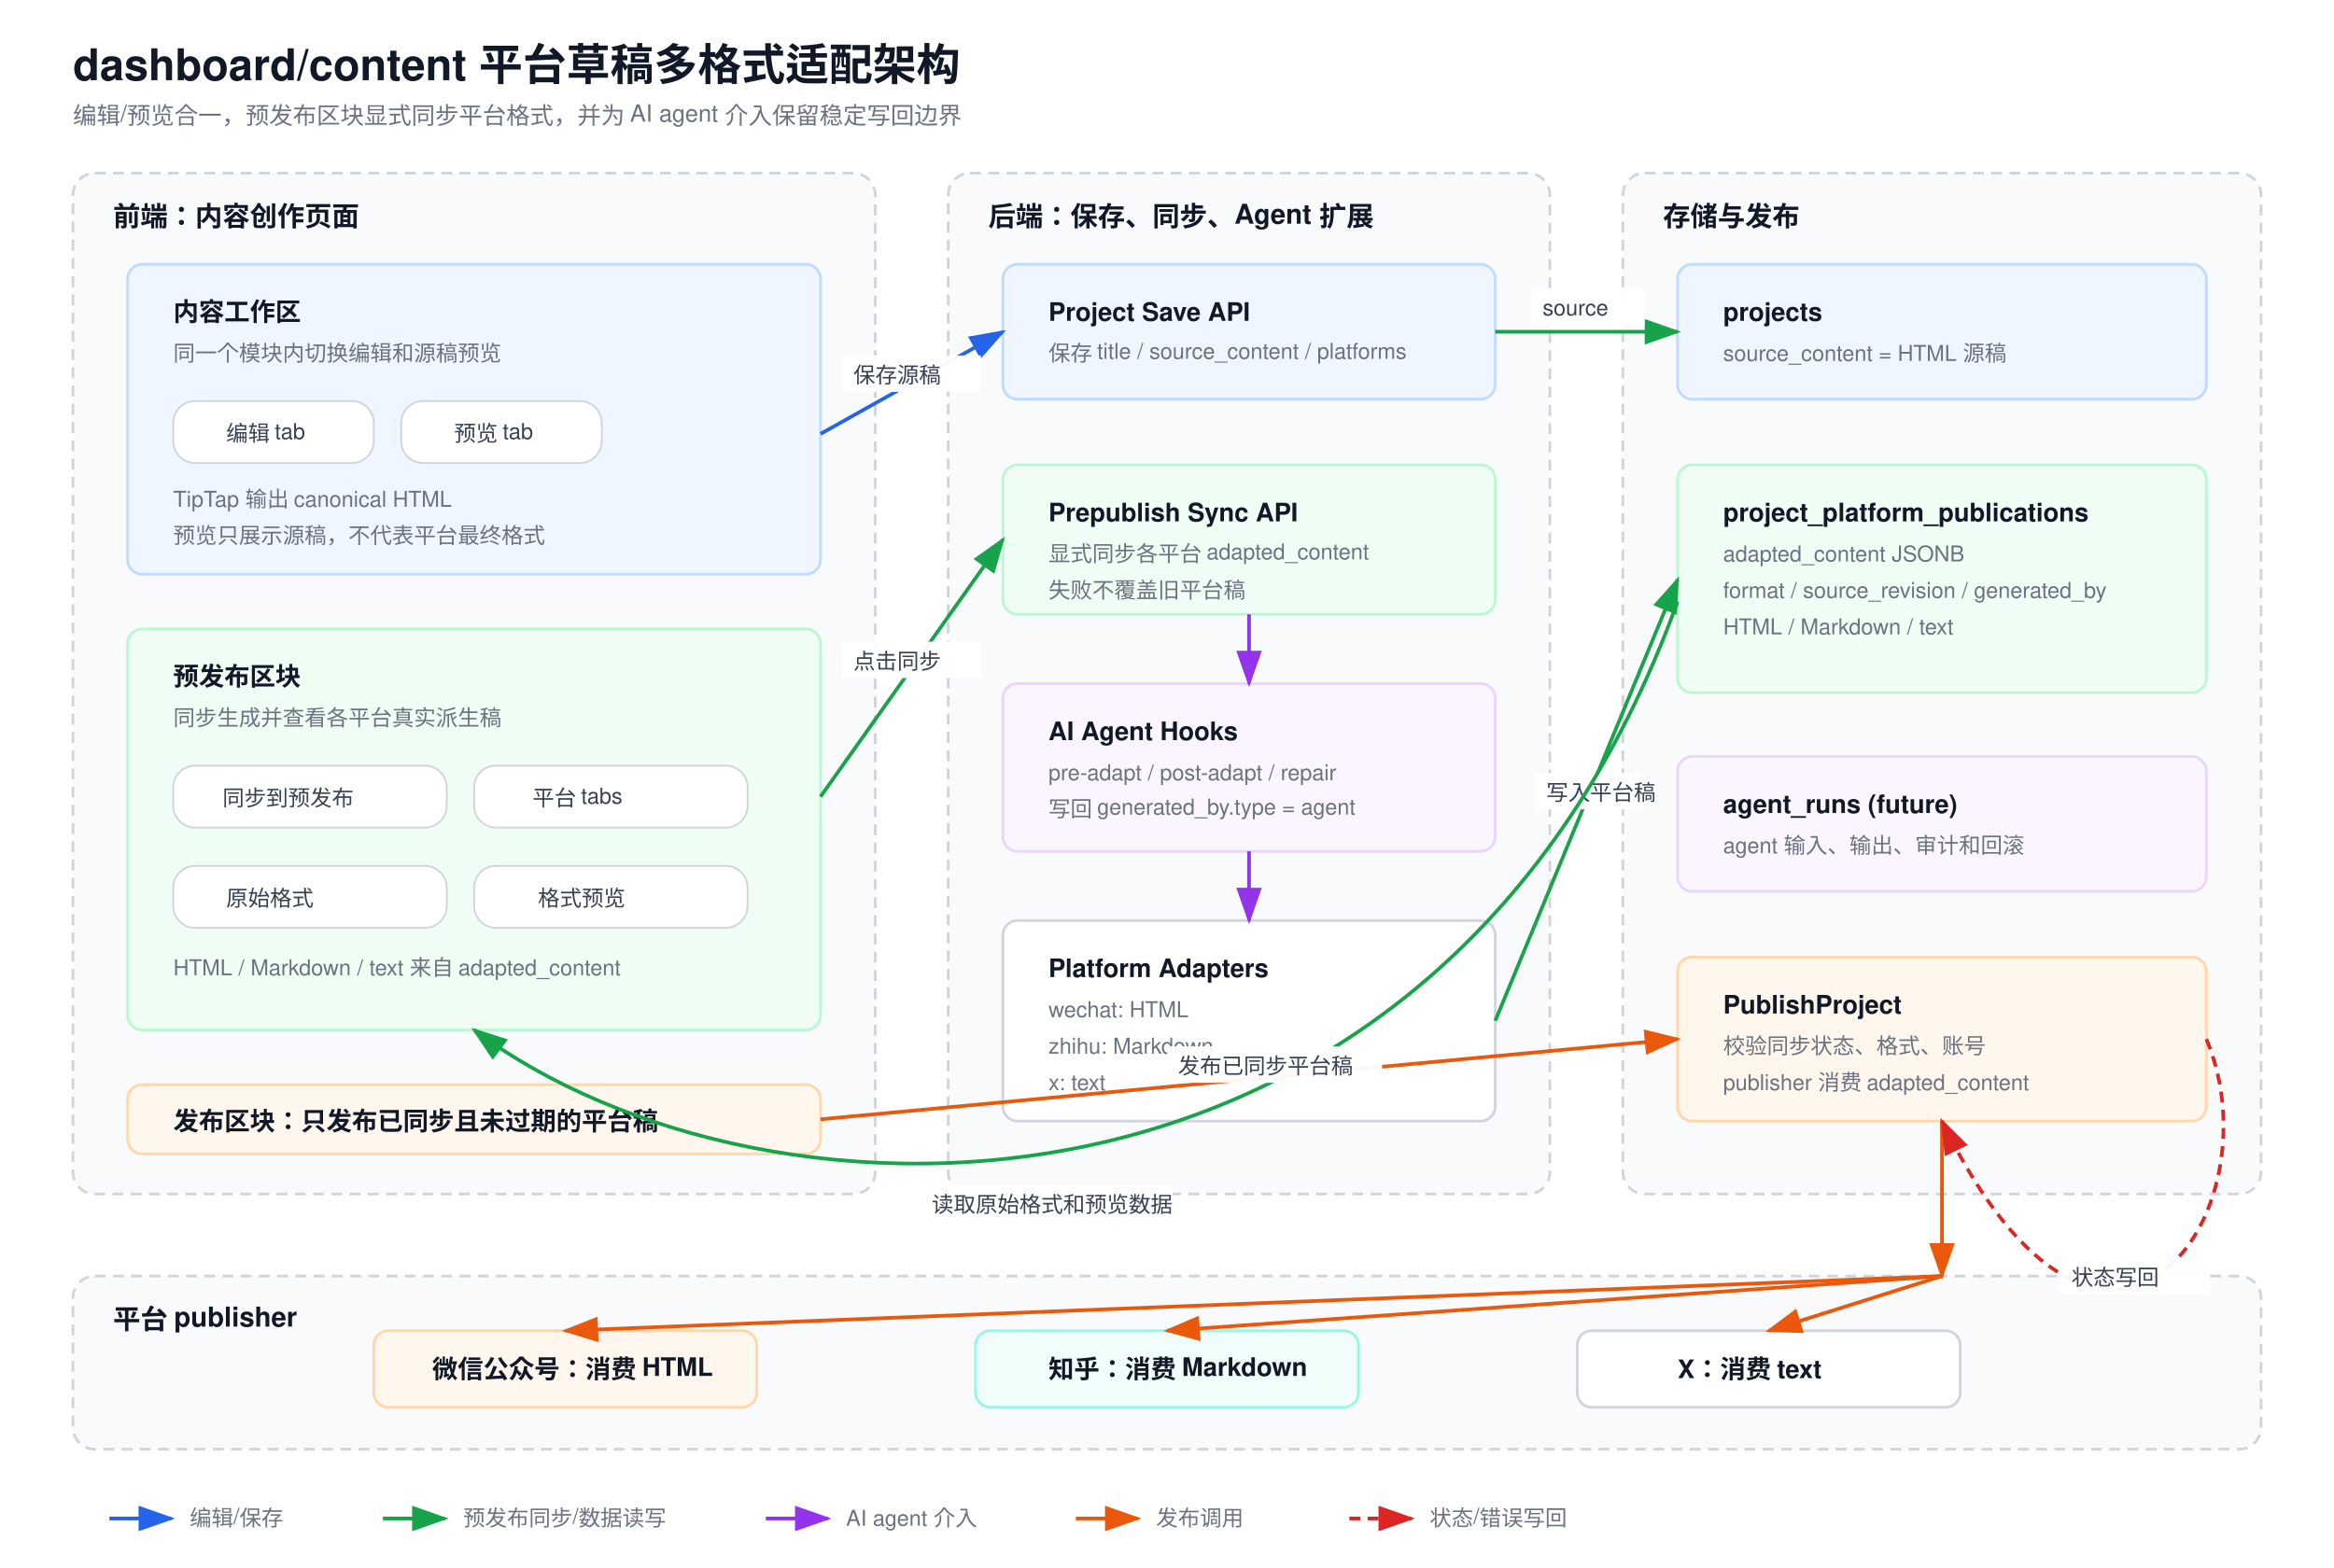
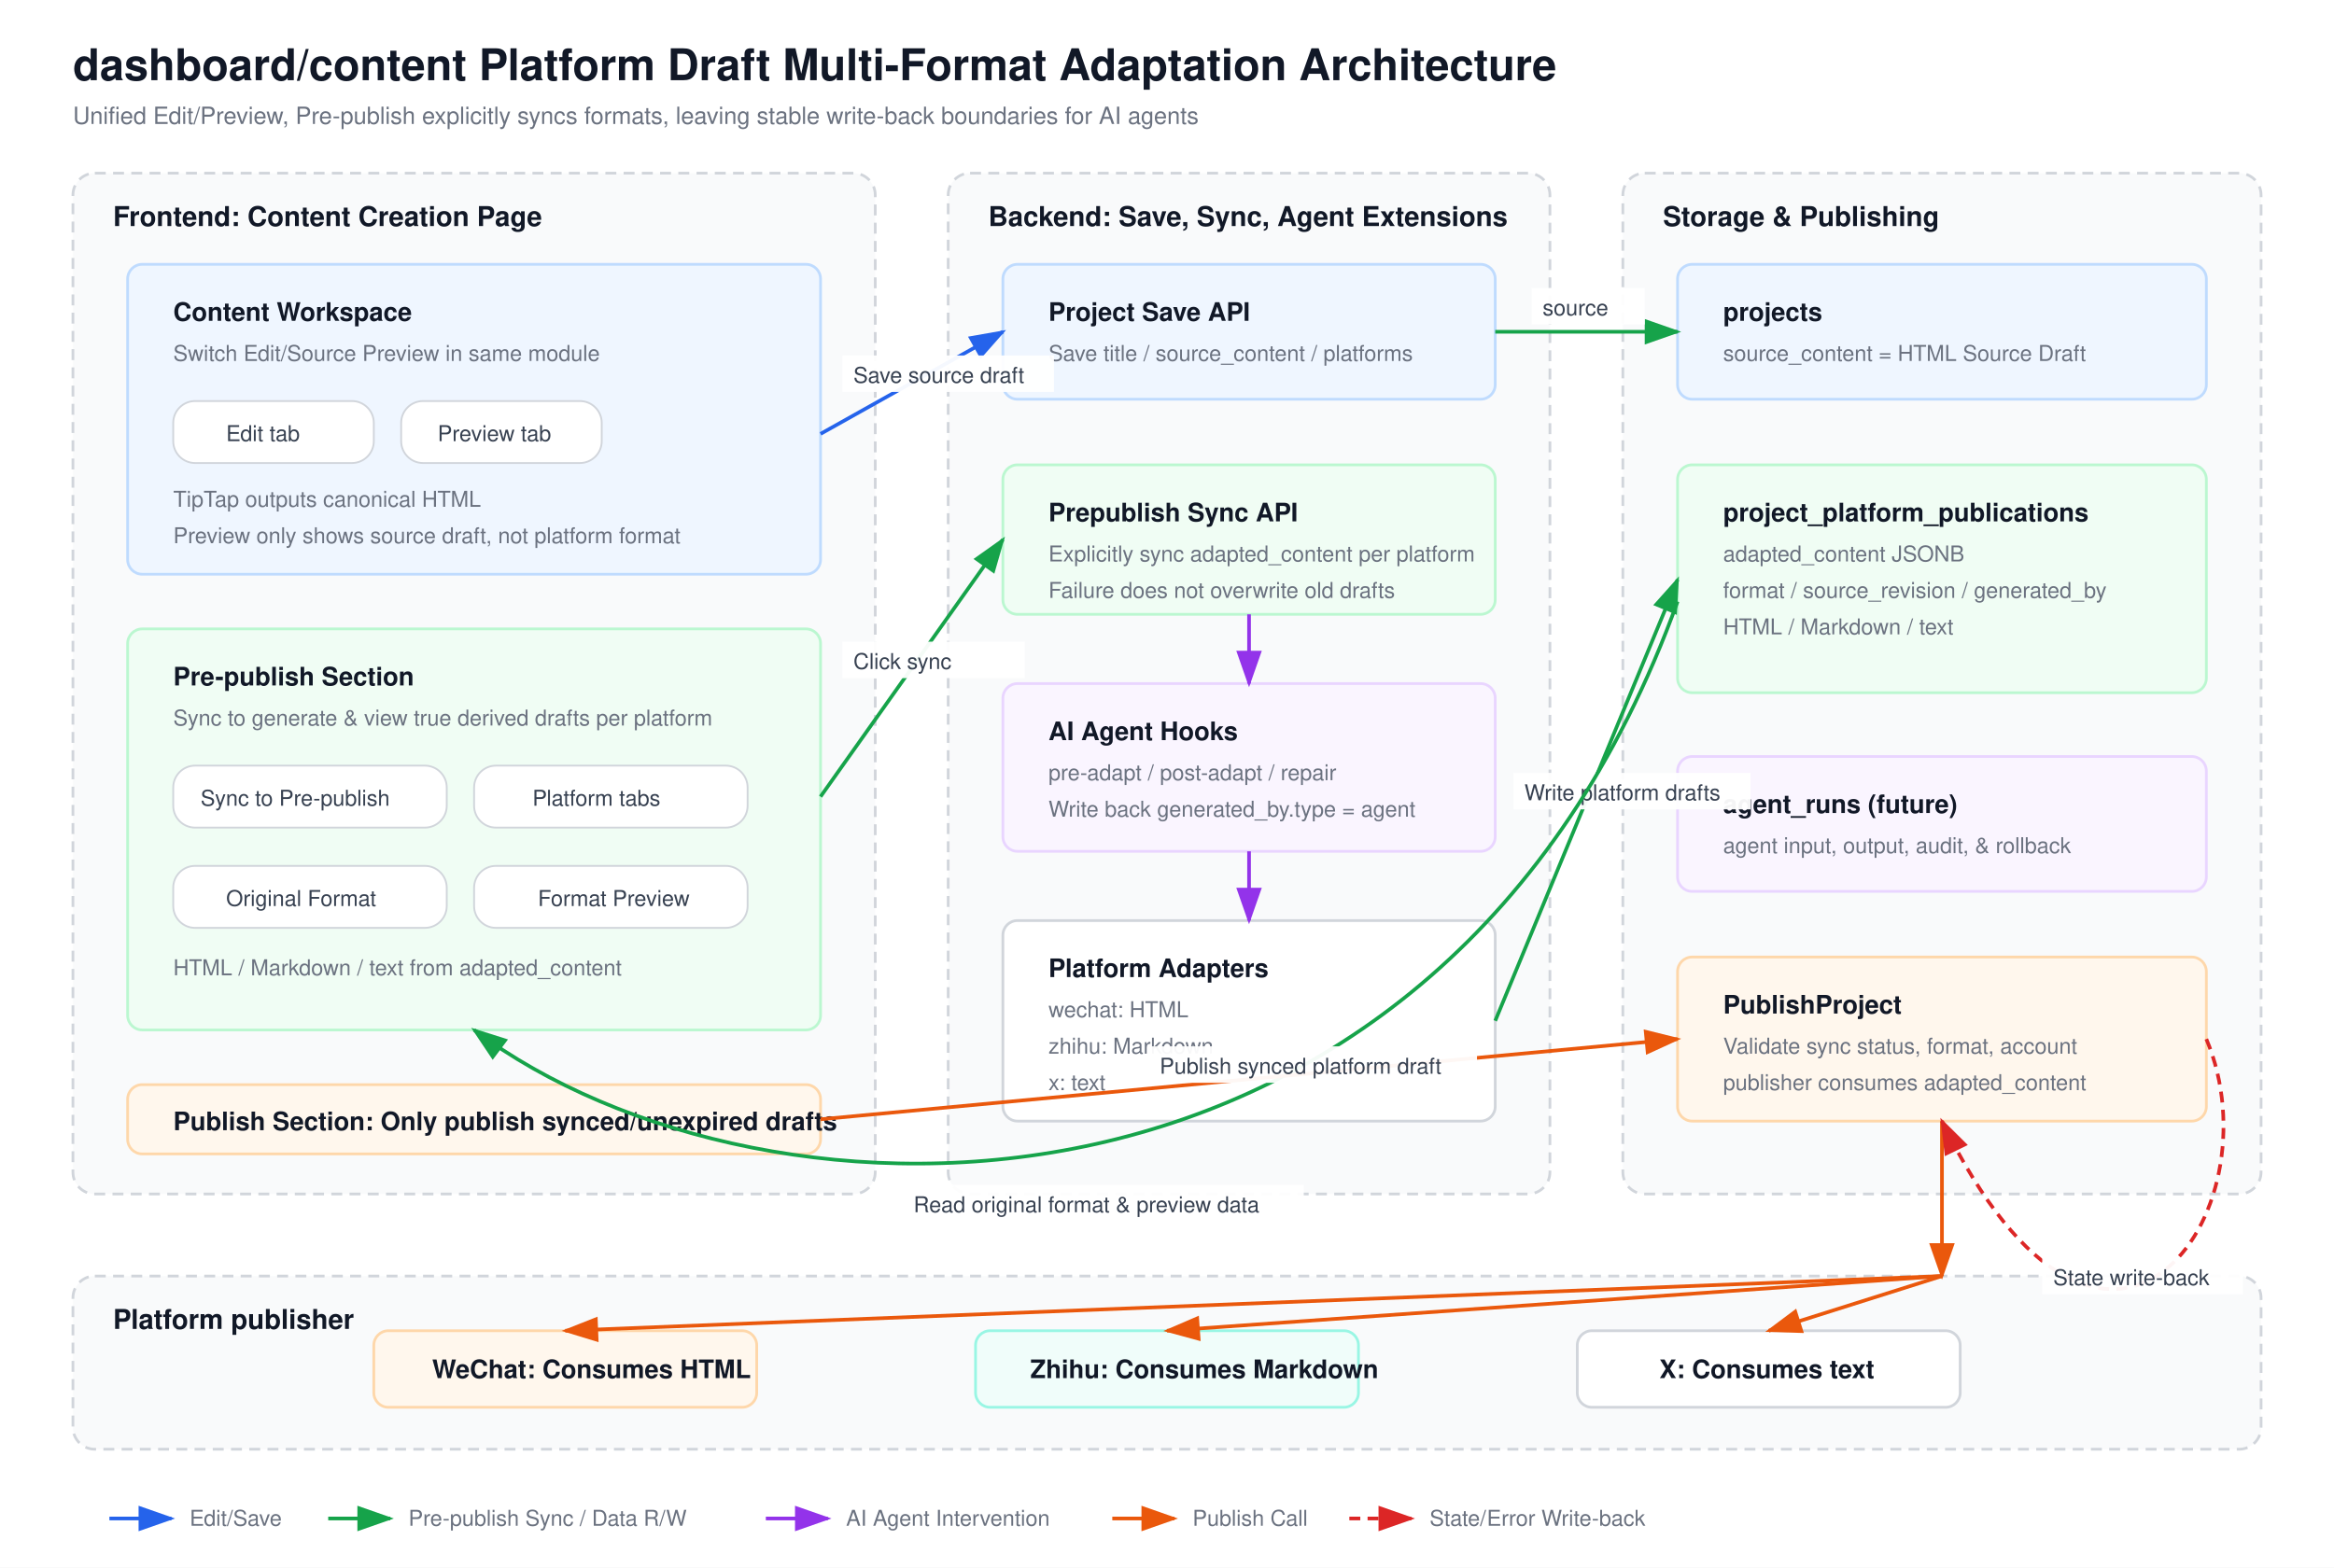
<svg xmlns="http://www.w3.org/2000/svg" viewBox="0 0 1280 860" width="1280" height="860" role="img" aria-labelledby="title desc">
  <style>
    text {
      font-family: 'Helvetica Neue', Helvetica, Arial, 'PingFang SC', 'Microsoft YaHei', 'Microsoft JhengHei', 'SimHei', sans-serif;
      fill: #111827;
    }
    .title { font-size: 24px; font-weight: 700; }
    .subtitle { font-size: 13px; fill: #6b7280; }
    .layer-title { font-size: 15px; font-weight: 700; }
    .node-title { font-size: 14px; font-weight: 700; }
    .node-subtitle { font-size: 12px; fill: #6b7280; }
    .label { font-size: 12px; fill: #374151; }
    .legend { font-size: 12px; fill: #6b7280; }
    .container { fill: #f9fafb; stroke: #d1d5db; stroke-width: 1.5; stroke-dasharray: 6 4; rx: 12; ry: 12; }
    .node { fill: #ffffff; stroke: #d1d5db; stroke-width: 1.5; rx: 8; ry: 8; }
    .blue { fill: #eff6ff; stroke: #bfdbfe; }
    .green { fill: #f0fdf4; stroke: #bbf7d0; }
    .purple { fill: #faf5ff; stroke: #e9d5ff; }
    .orange { fill: #fff7ed; stroke: #fed7aa; }
    .teal { fill: #f0fdfa; stroke: #99f6e4; }
    .red { fill: #fef2f2; stroke: #fecaca; }
    .chip { fill: #ffffff; stroke: #d1d5db; stroke-width: 1; rx: 12; ry: 12; }
    .arrow-ui { stroke: #2563eb; stroke-width: 2; fill: none; marker-end: url(#arrow-blue); }
    .arrow-sync { stroke: #16a34a; stroke-width: 2; fill: none; marker-end: url(#arrow-green); }
    .arrow-agent { stroke: #9333ea; stroke-width: 2; fill: none; marker-end: url(#arrow-purple); }
    .arrow-publish { stroke: #ea580c; stroke-width: 2; fill: none; marker-end: url(#arrow-orange); }
    .arrow-status { stroke: #dc2626; stroke-width: 2; fill: none; stroke-dasharray: 6 4; marker-end: url(#arrow-red); }
  </style>
  <defs>
    <marker id="arrow-blue" markerWidth="10" markerHeight="7" refX="9" refY="3.5" orient="auto">
      <polygon points="0 0, 10 3.5, 0 7" fill="#2563eb" />
    </marker>
    <marker id="arrow-green" markerWidth="10" markerHeight="7" refX="9" refY="3.5" orient="auto">
      <polygon points="0 0, 10 3.5, 0 7" fill="#16a34a" />
    </marker>
    <marker id="arrow-purple" markerWidth="10" markerHeight="7" refX="9" refY="3.5" orient="auto">
      <polygon points="0 0, 10 3.5, 0 7" fill="#9333ea" />
    </marker>
    <marker id="arrow-orange" markerWidth="10" markerHeight="7" refX="9" refY="3.5" orient="auto">
      <polygon points="0 0, 10 3.5, 0 7" fill="#ea580c" />
    </marker>
    <marker id="arrow-red" markerWidth="10" markerHeight="7" refX="9" refY="3.5" orient="auto">
      <polygon points="0 0, 10 3.5, 0 7" fill="#dc2626" />
    </marker>
  </defs>
  <rect width="1280" height="860" fill="#ffffff" />
-   <text x="40" y="44" class="title">dashboard/content 平台草稿多格式适配架构</text>
-   <text x="40" y="68" class="subtitle">编辑/预览合一，预发布区块显式同步平台格式，并为 AI agent 介入保留稳定写回边界</text>
+   <text x="40" y="44" class="title">dashboard/content Platform Draft Multi-Format Adaptation Architecture</text>
+   <text x="40" y="68" class="subtitle">Unified Edit/Preview, Pre-publish explicitly syncs formats, leaving stable write-back boundaries for AI agents</text>
  <rect x="40" y="95" width="440" height="560" class="container" />
-   <text x="62" y="124" class="layer-title">前端：内容创作页面</text>
+   <text x="62" y="124" class="layer-title">Frontend: Content Creation Page</text>
  <rect x="70" y="145" width="380" height="170" class="node blue" />
-   <text x="95" y="176" class="node-title">内容工作区</text>
-   <text x="95" y="198" class="node-subtitle">同一个模块内切换编辑和源稿预览</text>
+   <text x="95" y="176" class="node-title">Content Workspace</text>
+   <text x="95" y="198" class="node-subtitle">Switch Edit/Source Preview in same module</text>
  <rect x="95" y="220" width="110" height="34" class="chip" />
-   <text x="124" y="242" class="label">编辑 tab</text>
+   <text x="124" y="242" class="label">Edit tab</text>
  <rect x="220" y="220" width="110" height="34" class="chip" />
-   <text x="249" y="242" class="label">预览 tab</text>
-   <text x="95" y="278" class="node-subtitle">TipTap 输出 canonical HTML</text>
-   <text x="95" y="298" class="node-subtitle">预览只展示源稿，不代表平台最终格式</text>
+   <text x="240" y="242" class="label">Preview tab</text>
+   <text x="95" y="278" class="node-subtitle">TipTap outputs canonical HTML</text>
+   <text x="95" y="298" class="node-subtitle">Preview only shows source draft, not platform format</text>
  <rect x="70" y="345" width="380" height="220" class="node green" />
-   <text x="95" y="376" class="node-title">预发布区块</text>
-   <text x="95" y="398" class="node-subtitle">同步生成并查看各平台真实派生稿</text>
+   <text x="95" y="376" class="node-title">Pre-publish Section</text>
+   <text x="95" y="398" class="node-subtitle">Sync to generate &amp; view true derived drafts per platform</text>
  <rect x="95" y="420" width="150" height="34" class="chip" />
-   <text x="122" y="442" class="label">同步到预发布</text>
+   <text x="110" y="442" class="label">Sync to Pre-publish</text>
  <rect x="260" y="420" width="150" height="34" class="chip" />
-   <text x="292" y="442" class="label">平台 tabs</text>
+   <text x="292" y="442" class="label">Platform tabs</text>
  <rect x="95" y="475" width="150" height="34" class="chip" />
-   <text x="124" y="497" class="label">原始格式</text>
+   <text x="124" y="497" class="label">Original Format</text>
  <rect x="260" y="475" width="150" height="34" class="chip" />
-   <text x="295" y="497" class="label">格式预览</text>
-   <text x="95" y="535" class="node-subtitle">HTML / Markdown / text 来自 adapted_content</text>
+   <text x="295" y="497" class="label">Format Preview</text>
+   <text x="95" y="535" class="node-subtitle">HTML / Markdown / text from adapted_content</text>
  <rect x="70" y="595" width="380" height="38" class="node orange" />
-   <text x="95" y="620" class="node-title">发布区块：只发布已同步且未过期的平台稿</text>
+   <text x="95" y="620" class="node-title">Publish Section: Only publish synced/unexpired drafts</text>
  <rect x="520" y="95" width="330" height="560" class="container" />
-   <text x="542" y="124" class="layer-title">后端：保存、同步、Agent 扩展</text>
+   <text x="542" y="124" class="layer-title">Backend: Save, Sync, Agent Extensions</text>
  <rect x="550" y="145" width="270" height="74" class="node blue" />
  <text x="575" y="176" class="node-title">Project Save API</text>
-   <text x="575" y="198" class="node-subtitle">保存 title / source_content / platforms</text>
+   <text x="575" y="198" class="node-subtitle">Save title / source_content / platforms</text>
  <rect x="550" y="255" width="270" height="82" class="node green" />
  <text x="575" y="286" class="node-title">Prepublish Sync API</text>
-   <text x="575" y="308" class="node-subtitle">显式同步各平台 adapted_content</text>
-   <text x="575" y="328" class="node-subtitle">失败不覆盖旧平台稿</text>
+   <text x="575" y="308" class="node-subtitle">Explicitly sync adapted_content per platform</text>
+   <text x="575" y="328" class="node-subtitle">Failure does not overwrite old drafts</text>
  <rect x="550" y="375" width="270" height="92" class="node purple" />
  <text x="575" y="406" class="node-title">AI Agent Hooks</text>
  <text x="575" y="428" class="node-subtitle">pre-adapt / post-adapt / repair</text>
-   <text x="575" y="448" class="node-subtitle">写回 generated_by.type = agent</text>
+   <text x="575" y="448" class="node-subtitle">Write back generated_by.type = agent</text>
  <rect x="550" y="505" width="270" height="110" class="node" />
  <text x="575" y="536" class="node-title">Platform Adapters</text>
  <text x="575" y="558" class="node-subtitle">wechat: HTML</text>
  <text x="575" y="578" class="node-subtitle">zhihu: Markdown</text>
  <text x="575" y="598" class="node-subtitle">x: text</text>
  <rect x="890" y="95" width="350" height="560" class="container" />
-   <text x="912" y="124" class="layer-title">存储与发布</text>
+   <text x="912" y="124" class="layer-title">Storage &amp; Publishing</text>
  <rect x="920" y="145" width="290" height="74" class="node blue" />
  <text x="945" y="176" class="node-title">projects</text>
-   <text x="945" y="198" class="node-subtitle">source_content = HTML 源稿</text>
+   <text x="945" y="198" class="node-subtitle">source_content = HTML Source Draft</text>
  <rect x="920" y="255" width="290" height="125" class="node green" />
  <text x="945" y="286" class="node-title">project_platform_publications</text>
  <text x="945" y="308" class="node-subtitle">adapted_content JSONB</text>
  <text x="945" y="328" class="node-subtitle">format / source_revision / generated_by</text>
  <text x="945" y="348" class="node-subtitle">HTML / Markdown / text</text>
  <rect x="920" y="415" width="290" height="74" class="node purple" />
  <text x="945" y="446" class="node-title">agent_runs (future)</text>
-   <text x="945" y="468" class="node-subtitle">agent 输入、输出、审计和回滚</text>
+   <text x="945" y="468" class="node-subtitle">agent input, output, audit, &amp; rollback</text>
  <rect x="920" y="525" width="290" height="90" class="node orange" />
  <text x="945" y="556" class="node-title">PublishProject</text>
-   <text x="945" y="578" class="node-subtitle">校验同步状态、格式、账号</text>
-   <text x="945" y="598" class="node-subtitle">publisher 消费 adapted_content</text>
+   <text x="945" y="578" class="node-subtitle">Validate sync status, format, account</text>
+   <text x="945" y="598" class="node-subtitle">publisher consumes adapted_content</text>
  <rect x="40" y="700" width="1200" height="95" class="container" />
-   <text x="62" y="729" class="layer-title">平台 publisher</text>
+   <text x="62" y="729" class="layer-title">Platform publisher</text>
  <rect x="205" y="730" width="210" height="42" class="node orange" />
-   <text x="237" y="756" class="node-title">微信公众号：消费 HTML</text>
+   <text x="237" y="756" class="node-title">WeChat: Consumes HTML</text>
  <rect x="535" y="730" width="210" height="42" class="node teal" />
-   <text x="575" y="756" class="node-title">知乎：消费 Markdown</text>
+   <text x="565" y="756" class="node-title">Zhihu: Consumes Markdown</text>
  <rect x="865" y="730" width="210" height="42" class="node" />
-   <text x="920" y="756" class="node-title">X：消费 text</text>
+   <text x="910" y="756" class="node-title">X: Consumes text</text>
  <path d="M450 238 L550 182" class="arrow-ui" />
-   <rect x="462" y="195" width="76" height="20" fill="#ffffff" opacity="0.95" />
-   <text x="468" y="210" class="label">保存源稿</text>
+   <rect x="462" y="195" width="116" height="20" fill="#ffffff" opacity="0.95" />
+   <text x="468" y="210" class="label">Save source draft</text>
  <path d="M820 182 L920 182" class="arrow-sync" />
  <rect x="840" y="158" width="62" height="20" fill="#ffffff" opacity="0.95" />
  <text x="846" y="173" class="label">source</text>
  <path d="M450 437 L550 296" class="arrow-sync" />
-   <rect x="462" y="352" width="76" height="20" fill="#ffffff" opacity="0.95" />
-   <text x="468" y="367" class="label">点击同步</text>
+   <rect x="462" y="352" width="100" height="20" fill="#ffffff" opacity="0.95" />
+   <text x="468" y="367" class="label">Click sync</text>
  <path d="M685 337 L685 375" class="arrow-agent" />
  <path d="M685 467 L685 505" class="arrow-agent" />
  <path d="M820 560 L920 318" class="arrow-sync" />
-   <rect x="842" y="424" width="58" height="20" fill="#ffffff" opacity="0.95" />
-   <text x="848" y="439" class="label">写入平台稿</text>
+   <rect x="830" y="424" width="130" height="20" fill="#ffffff" opacity="0.95" />
+   <text x="836" y="439" class="label">Write platform drafts</text>
  <path d="M920 330 C790 690, 420 685, 260 565" class="arrow-sync" />
-   <rect x="505" y="650" width="138" height="20" fill="#ffffff" opacity="0.95" />
-   <text x="511" y="665" class="label">读取原始格式和预览数据</text>
+   <rect x="495" y="650" width="220" height="20" fill="#ffffff" opacity="0.95" />
+   <text x="501" y="665" class="label">Read original format &amp; preview data</text>
  <path d="M450 614 L920 570" class="arrow-publish" />
-   <rect x="640" y="574" width="118" height="20" fill="#ffffff" opacity="0.95" />
-   <text x="646" y="589" class="label">发布已同步平台稿</text>
+   <rect x="630" y="574" width="180" height="20" fill="#ffffff" opacity="0.95" />
+   <text x="636" y="589" class="label">Publish synced platform draft</text>
  <path d="M1065 615 L1065 700" class="arrow-publish" />
  <path d="M1065 700 L310 730" class="arrow-publish" />
  <path d="M1065 700 L640 730" class="arrow-publish" />
  <path d="M1065 700 L970 730" class="arrow-publish" />
  <path d="M1210 570 C1250 665, 1155 800, 1065 615" class="arrow-status" />
-   <rect x="1130" y="690" width="82" height="20" fill="#ffffff" opacity="0.95" />
-   <text x="1136" y="705" class="label">状态写回</text>
+   <rect x="1120" y="690" width="110" height="20" fill="#ffffff" opacity="0.95" />
+   <text x="1126" y="705" class="label">State write-back</text>
  <g transform="translate(60, 825)">
    <line x1="0" y1="8" x2="34" y2="8" class="arrow-ui" />
-     <text x="44" y="12" class="legend">编辑/保存</text>
-     <line x1="150" y1="8" x2="184" y2="8" class="arrow-sync" />
-     <text x="194" y="12" class="legend">预发布同步/数据读写</text>
+     <text x="44" y="12" class="legend">Edit/Save</text>
+     <line x1="120" y1="8" x2="154" y2="8" class="arrow-sync" />
+     <text x="164" y="12" class="legend">Pre-publish Sync / Data R/W</text>
    <line x1="360" y1="8" x2="394" y2="8" class="arrow-agent" />
-     <text x="404" y="12" class="legend">AI agent 介入</text>
-     <line x1="530" y1="8" x2="564" y2="8" class="arrow-publish" />
-     <text x="574" y="12" class="legend">发布调用</text>
+     <text x="404" y="12" class="legend">AI Agent Intervention</text>
+     <line x1="550" y1="8" x2="584" y2="8" class="arrow-publish" />
+     <text x="594" y="12" class="legend">Publish Call</text>
    <line x1="680" y1="8" x2="714" y2="8" class="arrow-status" />
-     <text x="724" y="12" class="legend">状态/错误写回</text>
+     <text x="724" y="12" class="legend">State/Error Write-back</text>
  </g>
</svg>
